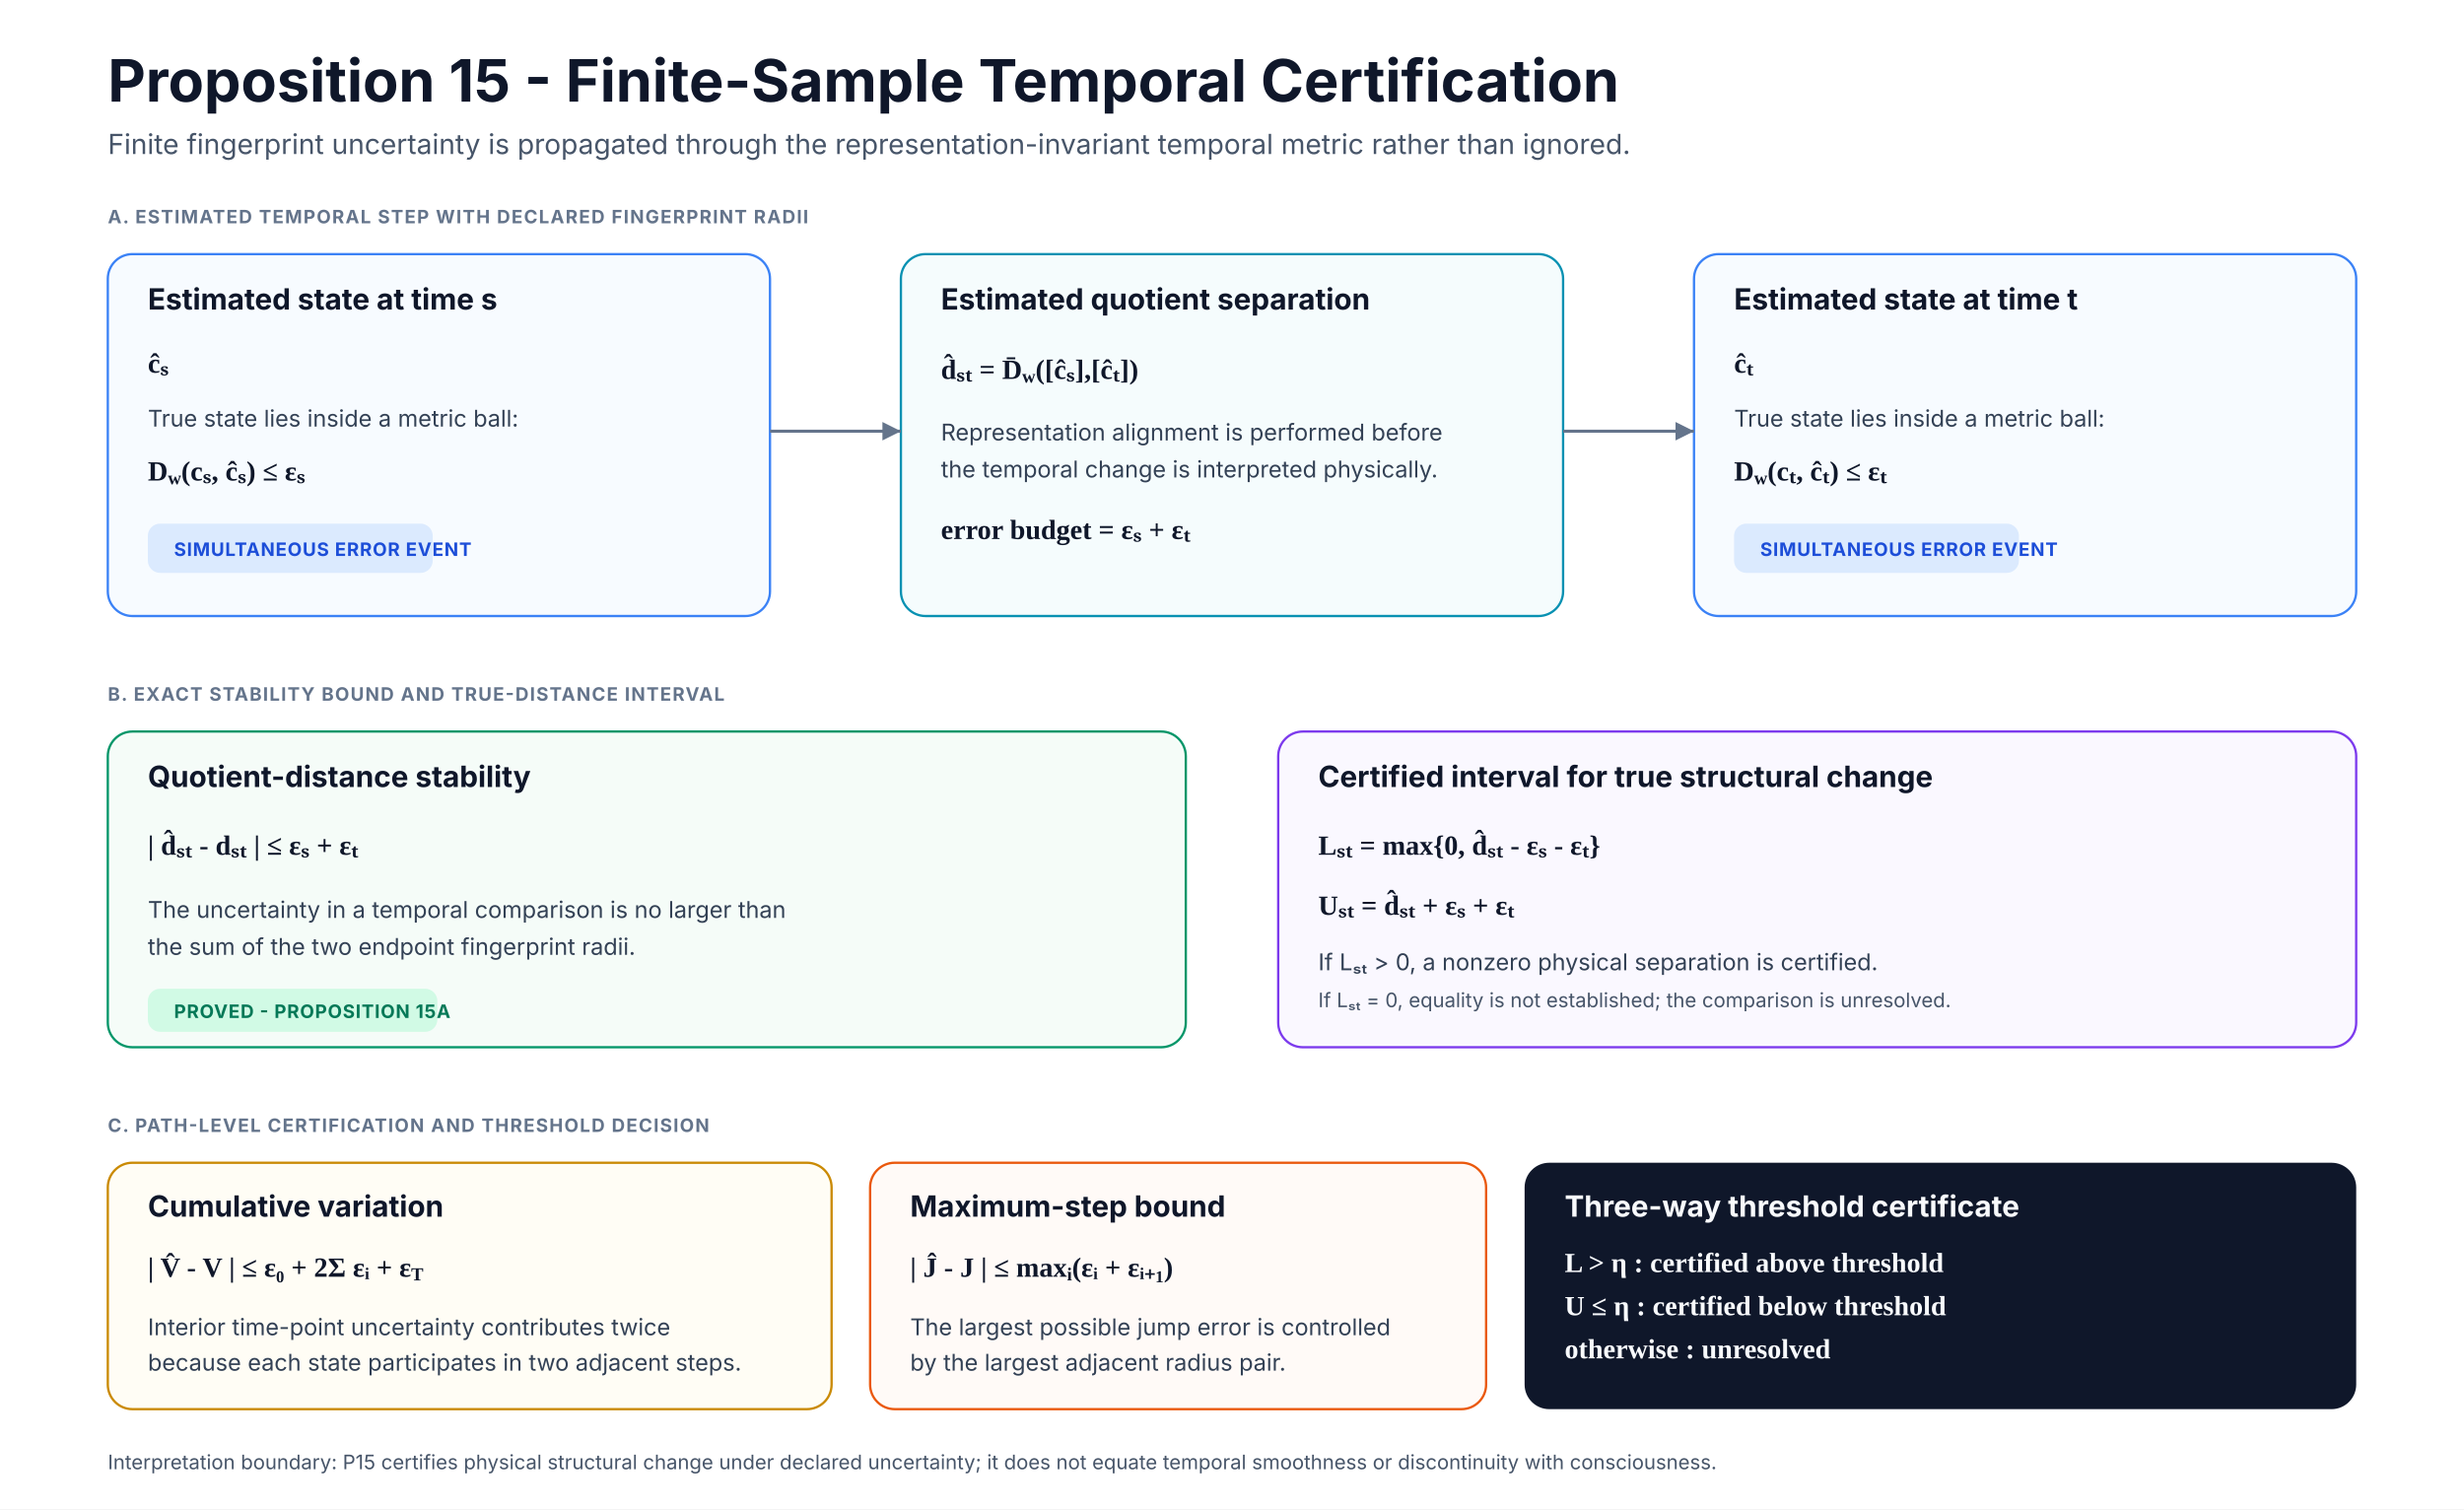
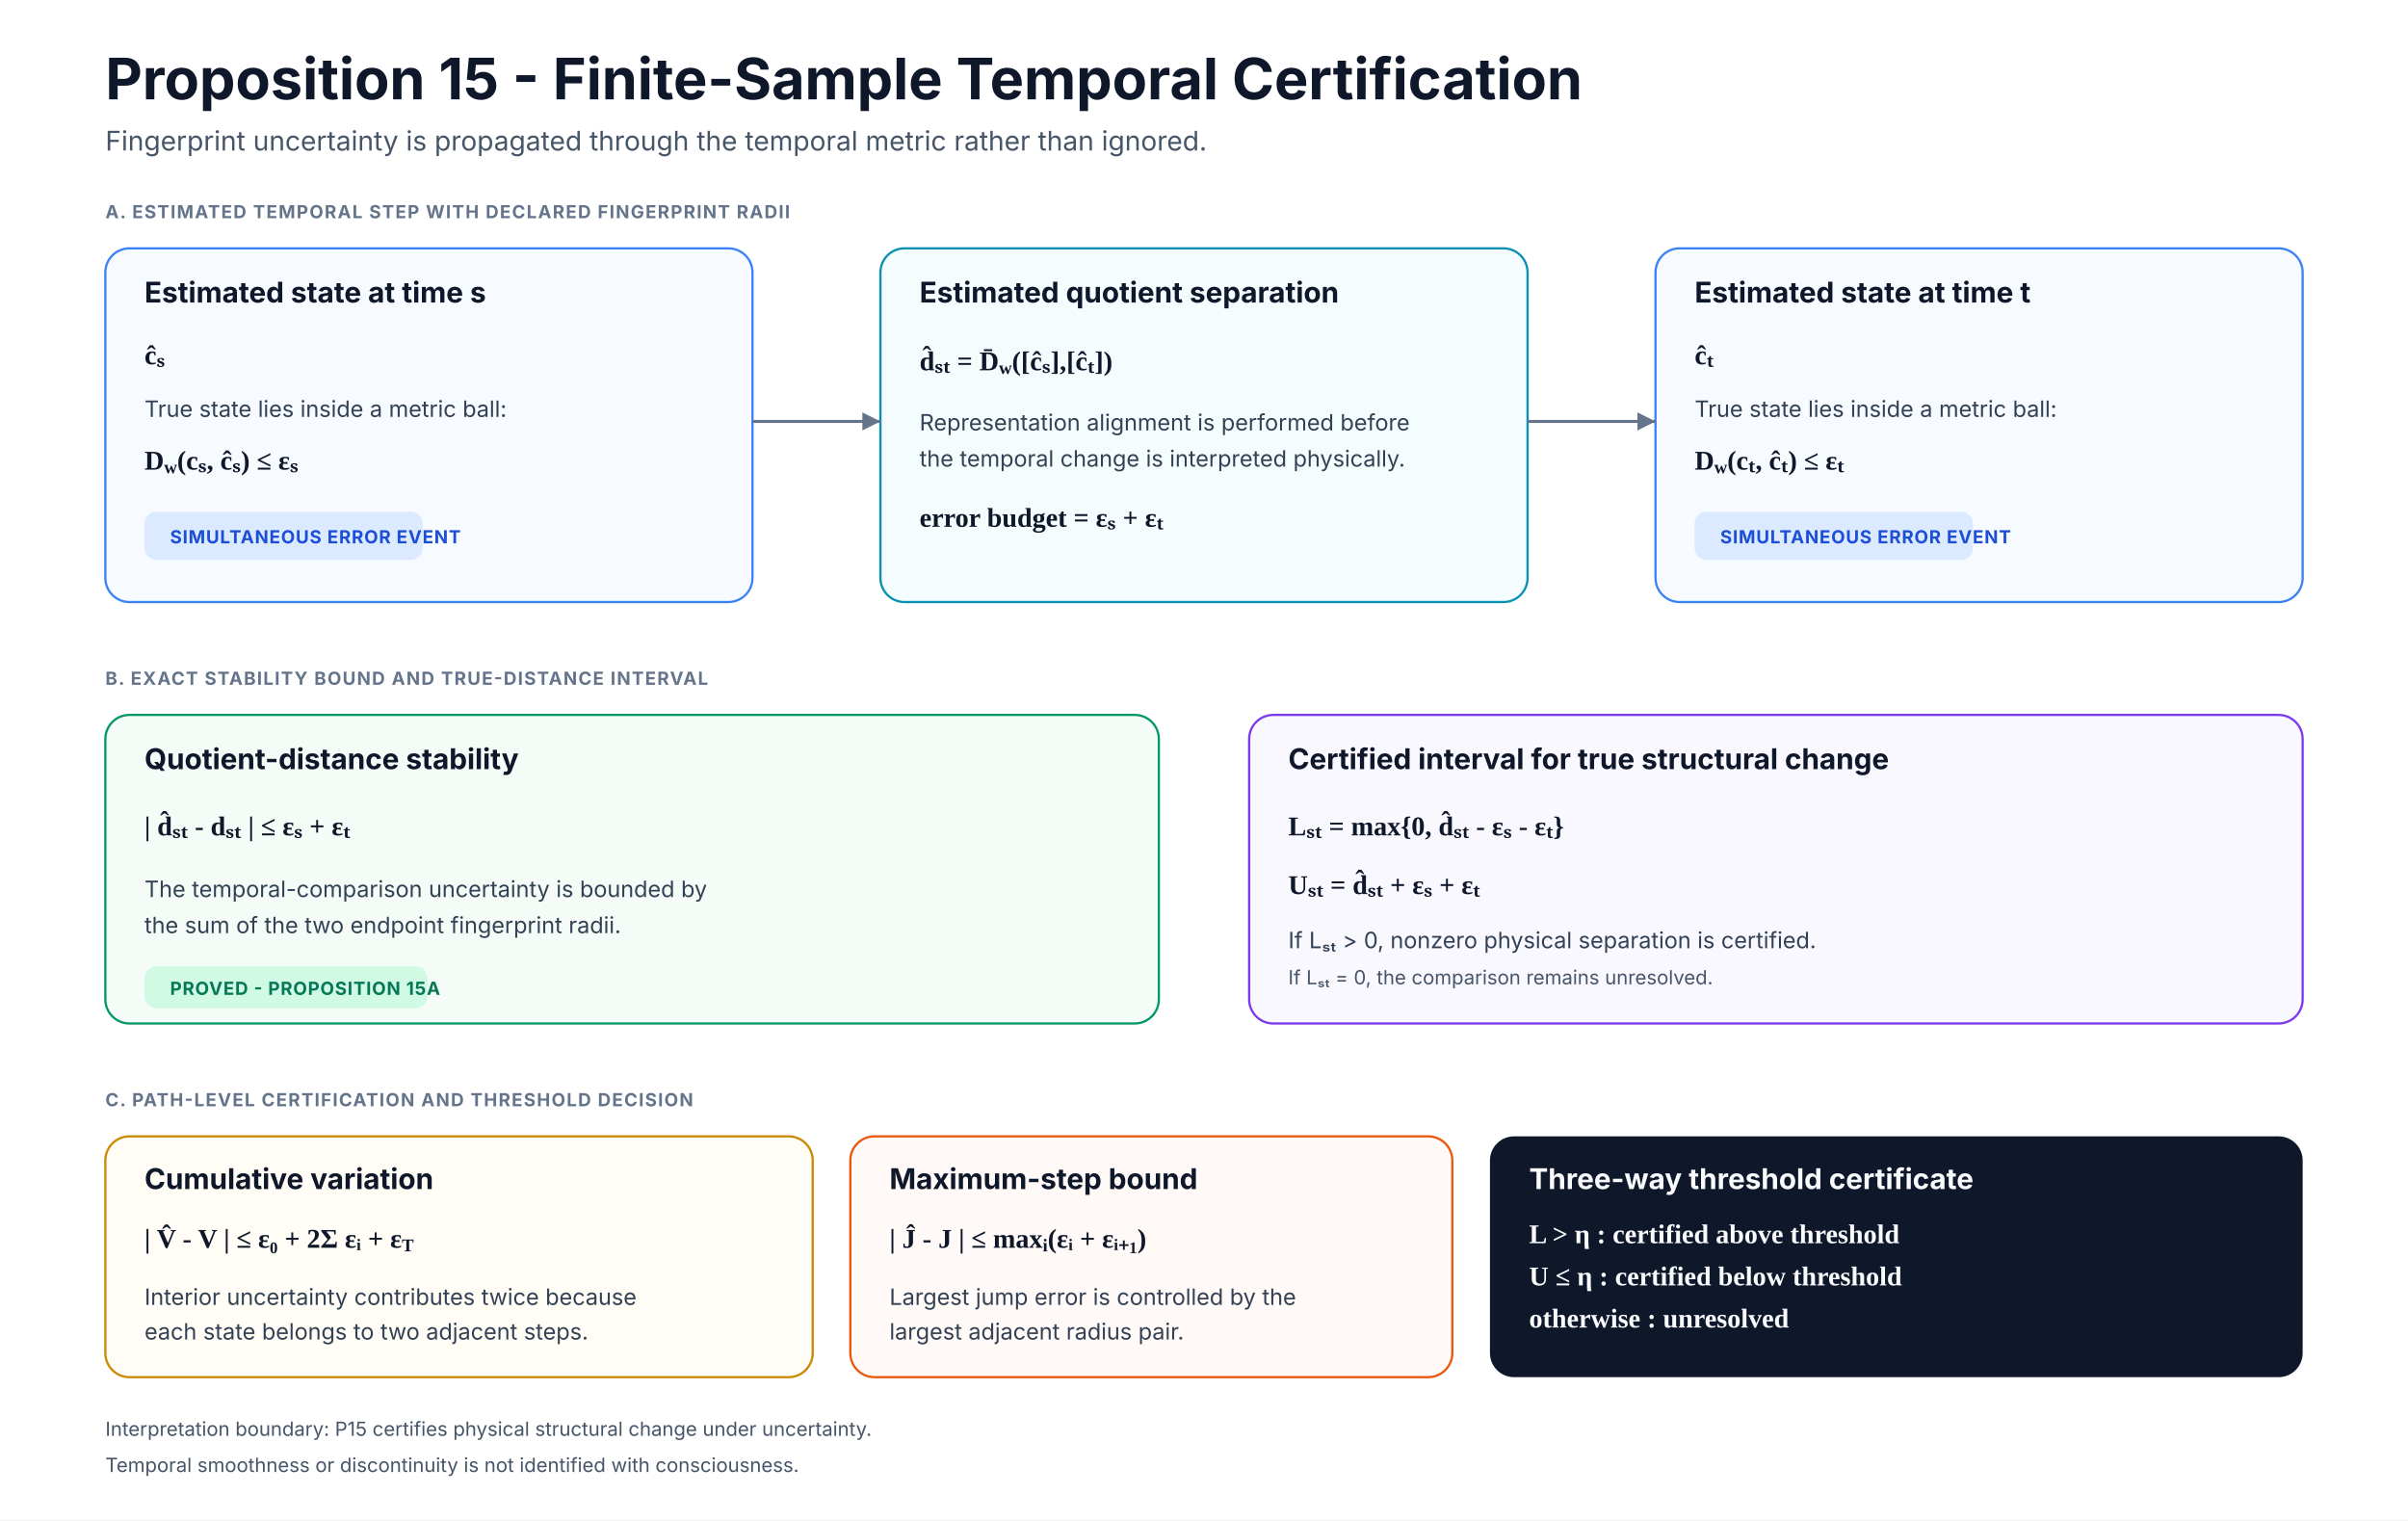
- <svg xmlns="http://www.w3.org/2000/svg" width="1600" height="980" viewBox="0 0 1600 980" role="img" aria-labelledby="title desc">
+ <svg xmlns="http://www.w3.org/2000/svg" width="1600" height="1010" viewBox="0 0 1600 1010" role="img" aria-labelledby="title desc">
  <defs>
    <style>
-       .title{font:700 38px Inter,Segoe UI,Arial,sans-serif;fill:#0f172a}
-       .subtitle{font:400 18px Inter,Segoe UI,Arial,sans-serif;fill:#475569}
-       .group{font:700 12px Inter,Segoe UI,Arial,sans-serif;letter-spacing:.8px;fill:#64748b}
-       .head{font:700 19px Inter,Segoe UI,Arial,sans-serif;fill:#0f172a}
-       .body{font:400 15px Inter,Segoe UI,Arial,sans-serif;fill:#334155}
-       .small{font:400 13px Inter,Segoe UI,Arial,sans-serif;fill:#475569}
-       .eq{font:600 18px Georgia,'Times New Roman',serif;fill:#0f172a}
-       .eqLight{font:600 18px Georgia,'Times New Roman',serif;fill:#f8fafc}
-       .status{font:700 12px Inter,Segoe UI,Arial,sans-serif;letter-spacing:.5px}
+       .title{font:700 38px Inter,Segoe UI,Arial,sans-serif;fill:#0f172a}.subtitle{font:400 18px Inter,Segoe UI,Arial,sans-serif;fill:#475569}.group{font:700 12px Inter,Segoe UI,Arial,sans-serif;letter-spacing:.8px;fill:#64748b}.head{font:700 19px Inter,Segoe UI,Arial,sans-serif;fill:#0f172a}.body{font:400 15px Inter,Segoe UI,Arial,sans-serif;fill:#334155}.small{font:400 13px Inter,Segoe UI,Arial,sans-serif;fill:#475569}.eq{font:600 18px Georgia,'Times New Roman',serif;fill:#0f172a}.eqLight{font:600 18px Georgia,'Times New Roman',serif;fill:#f8fafc}.status{font:700 12px Inter,Segoe UI,Arial,sans-serif;letter-spacing:.5px}
    </style>
  </defs>
-   <rect width="1600" height="980" fill="#ffffff" />
+   <rect width="1600" height="1010" fill="#ffffff" />
  <text x="70" y="66" class="title">Proposition 15 - Finite-Sample Temporal Certification</text>
-   <text x="70" y="100" class="subtitle">Finite fingerprint uncertainty is propagated through the representation-invariant temporal metric rather than ignored.</text>
+   <text x="70" y="100" class="subtitle">Fingerprint uncertainty is propagated through the temporal metric rather than ignored.</text>
  <text x="70" y="145" class="group">A. ESTIMATED TEMPORAL STEP WITH DECLARED FINGERPRINT RADII</text>
  <rect x="70" y="165" width="430" height="235" rx="16" fill="#f7fbff" stroke="#3b82f6" stroke-width="1.5" />
  <text x="96" y="201" class="head">Estimated state at time s</text>
  <text x="96" y="242" class="eq">ĉₛ</text>
  <text x="96" y="277" class="body">True state lies inside a metric ball:</text>
  <text x="96" y="312" class="eq">D<tspan baseline-shift="sub" font-size="12">w</tspan>(cₛ, ĉₛ) ≤ εₛ</text>
  <rect x="96" y="340" width="185" height="32" rx="8" fill="#dbeafe" />
  <text x="113" y="361" class="status" fill="#1d4ed8">SIMULTANEOUS ERROR EVENT</text>
  <rect x="585" y="165" width="430" height="235" rx="16" fill="#f5fcfd" stroke="#0891b2" stroke-width="1.5" />
  <text x="611" y="201" class="head">Estimated quotient separation</text>
  <text x="611" y="246" class="eq">d̂ₛₜ = D̄<tspan baseline-shift="sub" font-size="12">w</tspan>([ĉₛ],[ĉₜ])</text>
  <text x="611" y="286" class="body">Representation alignment is performed before</text>
  <text x="611" y="310" class="body">the temporal change is interpreted physically.</text>
  <text x="611" y="350" class="eq">error budget = εₛ + εₜ</text>
  <rect x="1100" y="165" width="430" height="235" rx="16" fill="#f7fbff" stroke="#3b82f6" stroke-width="1.5" />
  <text x="1126" y="201" class="head">Estimated state at time t</text>
  <text x="1126" y="242" class="eq">ĉₜ</text>
  <text x="1126" y="277" class="body">True state lies inside a metric ball:</text>
  <text x="1126" y="312" class="eq">D<tspan baseline-shift="sub" font-size="12">w</tspan>(cₜ, ĉₜ) ≤ εₜ</text>
  <rect x="1126" y="340" width="185" height="32" rx="8" fill="#dbeafe" />
  <text x="1143" y="361" class="status" fill="#1d4ed8">SIMULTANEOUS ERROR EVENT</text>
  <line x1="500" y1="280" x2="585" y2="280" stroke="#64748b" stroke-width="2" />
  <polygon points="585,280 573,274 573,286" fill="#64748b" />
  <line x1="1015" y1="280" x2="1100" y2="280" stroke="#64748b" stroke-width="2" />
  <polygon points="1100,280 1088,274 1088,286" fill="#64748b" />
  <text x="70" y="455" class="group">B. EXACT STABILITY BOUND AND TRUE-DISTANCE INTERVAL</text>
  <rect x="70" y="475" width="700" height="205" rx="16" fill="#f5fcf8" stroke="#059669" stroke-width="1.5" />
  <text x="96" y="511" class="head">Quotient-distance stability</text>
  <text x="96" y="555" class="eq">| d̂ₛₜ - dₛₜ | ≤ εₛ + εₜ</text>
-   <text x="96" y="596" class="body">The uncertainty in a temporal comparison is no larger than</text>
+   <text x="96" y="596" class="body">The temporal-comparison uncertainty is bounded by</text>
  <text x="96" y="620" class="body">the sum of the two endpoint fingerprint radii.</text>
  <rect x="96" y="642" width="188" height="28" rx="8" fill="#d1fae5" />
  <text x="113" y="661" class="status" fill="#047857">PROVED - PROPOSITION 15A</text>
  <rect x="830" y="475" width="700" height="205" rx="16" fill="#faf8ff" stroke="#7c3aed" stroke-width="1.5" />
  <text x="856" y="511" class="head">Certified interval for true structural change</text>
  <text x="856" y="555" class="eq">Lₛₜ = max{0, d̂ₛₜ - εₛ - εₜ}</text>
  <text x="856" y="594" class="eq">Uₛₜ = d̂ₛₜ + εₛ + εₜ</text>
-   <text x="856" y="630" class="body">If Lₛₜ &gt; 0, a nonzero physical separation is certified.</text>
-   <text x="856" y="654" class="small">If Lₛₜ = 0, equality is not established; the comparison is unresolved.</text>
+   <text x="856" y="630" class="body">If Lₛₜ &gt; 0, nonzero physical separation is certified.</text>
+   <text x="856" y="654" class="small">If Lₛₜ = 0, the comparison remains unresolved.</text>
  <text x="70" y="735" class="group">C. PATH-LEVEL CERTIFICATION AND THRESHOLD DECISION</text>
  <rect x="70" y="755" width="470" height="160" rx="16" fill="#fffdf5" stroke="#ca8a04" stroke-width="1.5" />
  <text x="96" y="790" class="head">Cumulative variation</text>
  <text x="96" y="829" class="eq">| V̂ - V | ≤ ε₀ + 2Σ εᵢ + ε<tspan baseline-shift="sub" font-size="12">T</tspan>
  </text>
-   <text x="96" y="867" class="body">Interior time-point uncertainty contributes twice</text>
-   <text x="96" y="890" class="body">because each state participates in two adjacent steps.</text>
+   <text x="96" y="867" class="body">Interior uncertainty contributes twice because</text>
+   <text x="96" y="890" class="body">each state belongs to two adjacent steps.</text>
  <rect x="565" y="755" width="400" height="160" rx="16" fill="#fffaf7" stroke="#ea580c" stroke-width="1.5" />
  <text x="591" y="790" class="head">Maximum-step bound</text>
  <text x="591" y="829" class="eq">| Ĵ - J | ≤ max<tspan baseline-shift="sub" font-size="12">i</tspan>(εᵢ + εᵢ₊₁)</text>
-   <text x="591" y="867" class="body">The largest possible jump error is controlled</text>
-   <text x="591" y="890" class="body">by the largest adjacent radius pair.</text>
+   <text x="591" y="867" class="body">Largest jump error is controlled by the</text>
+   <text x="591" y="890" class="body">largest adjacent radius pair.</text>
  <rect x="990" y="755" width="540" height="160" rx="16" fill="#0f172a" />
-   <text x="1016" y="790" class="head" fill="#f8fafc" style="fill:#f8fafc">Three-way threshold certificate</text>
-   <text x="1016" y="826" class="eqLight">L &gt; η  : certified above threshold</text>
-   <text x="1016" y="854" class="eqLight">U ≤ η  : certified below threshold</text>
+   <text x="1016" y="790" class="head" style="fill:#f8fafc">Three-way threshold certificate</text>
+   <text x="1016" y="826" class="eqLight">L &gt; η : certified above threshold</text>
+   <text x="1016" y="854" class="eqLight">U ≤ η : certified below threshold</text>
  <text x="1016" y="882" class="eqLight">otherwise : unresolved</text>
-   <text x="70" y="954" class="small">Interpretation boundary: P15 certifies physical structural change under declared uncertainty; it does not equate temporal smoothness or discontinuity with consciousness.</text>
+   <text x="70" y="954" class="small">Interpretation boundary: P15 certifies physical structural change under uncertainty.</text>
+   <text x="70" y="978" class="small">Temporal smoothness or discontinuity is not identified with consciousness.</text>
</svg>
